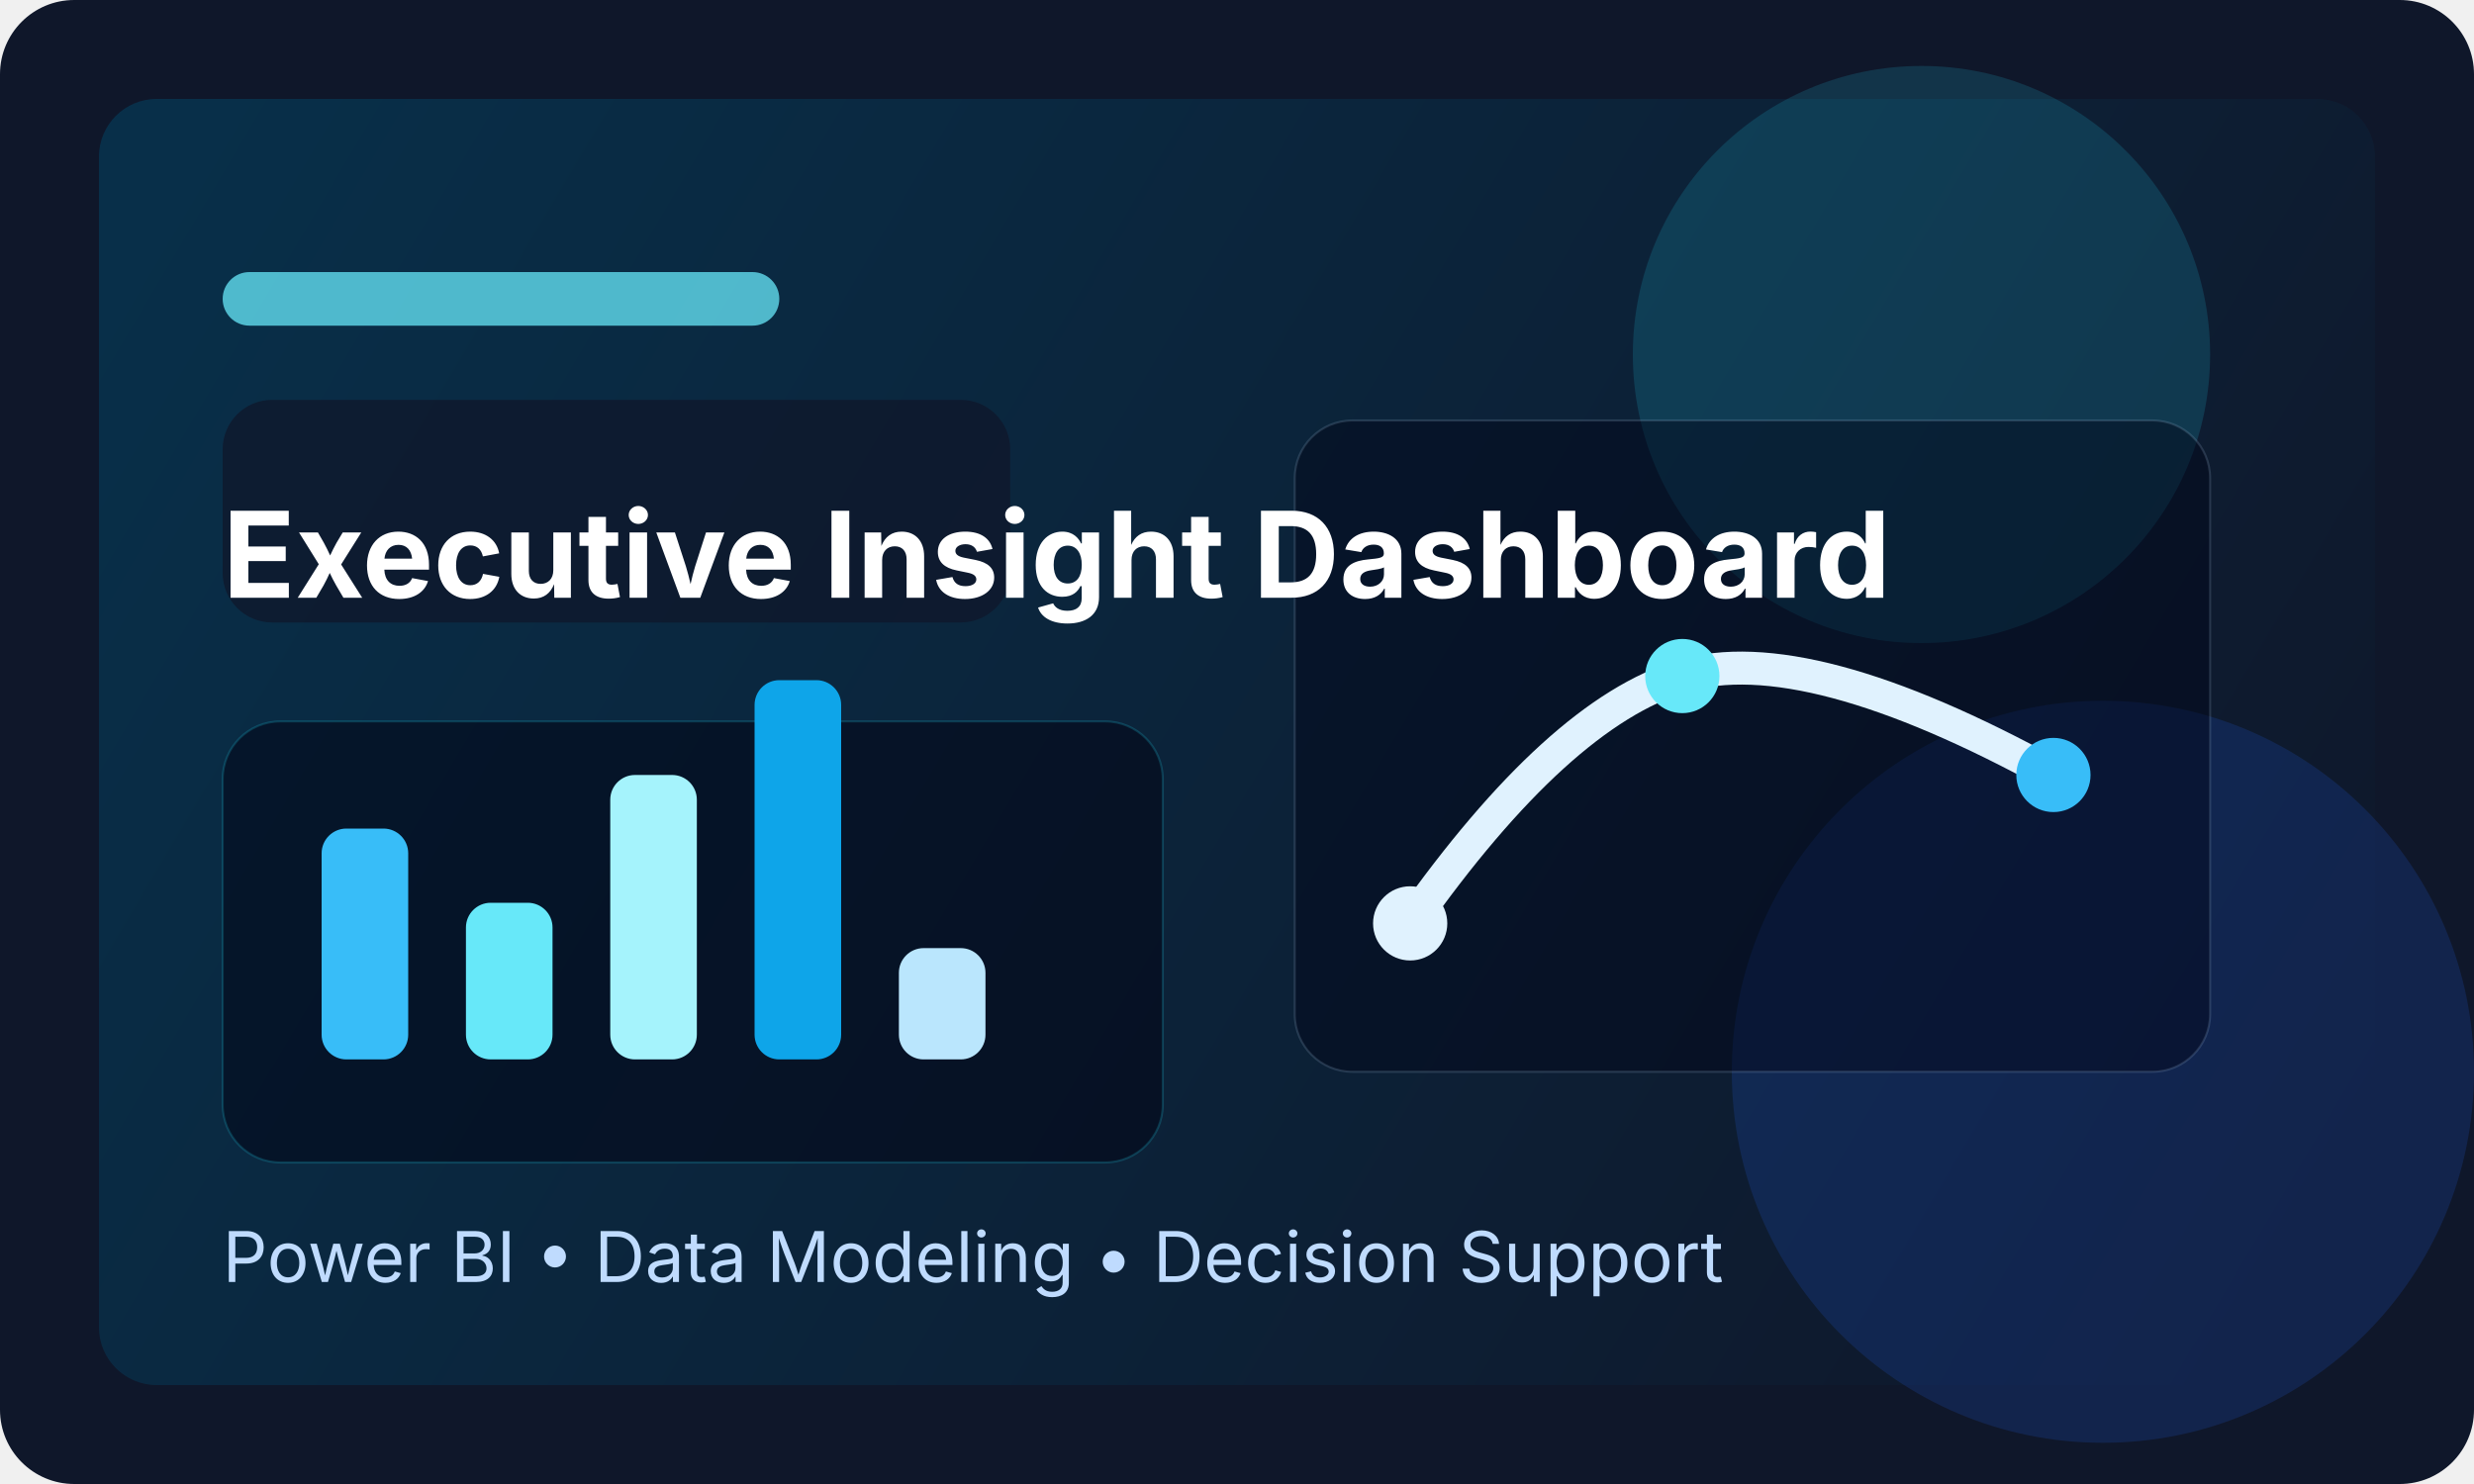
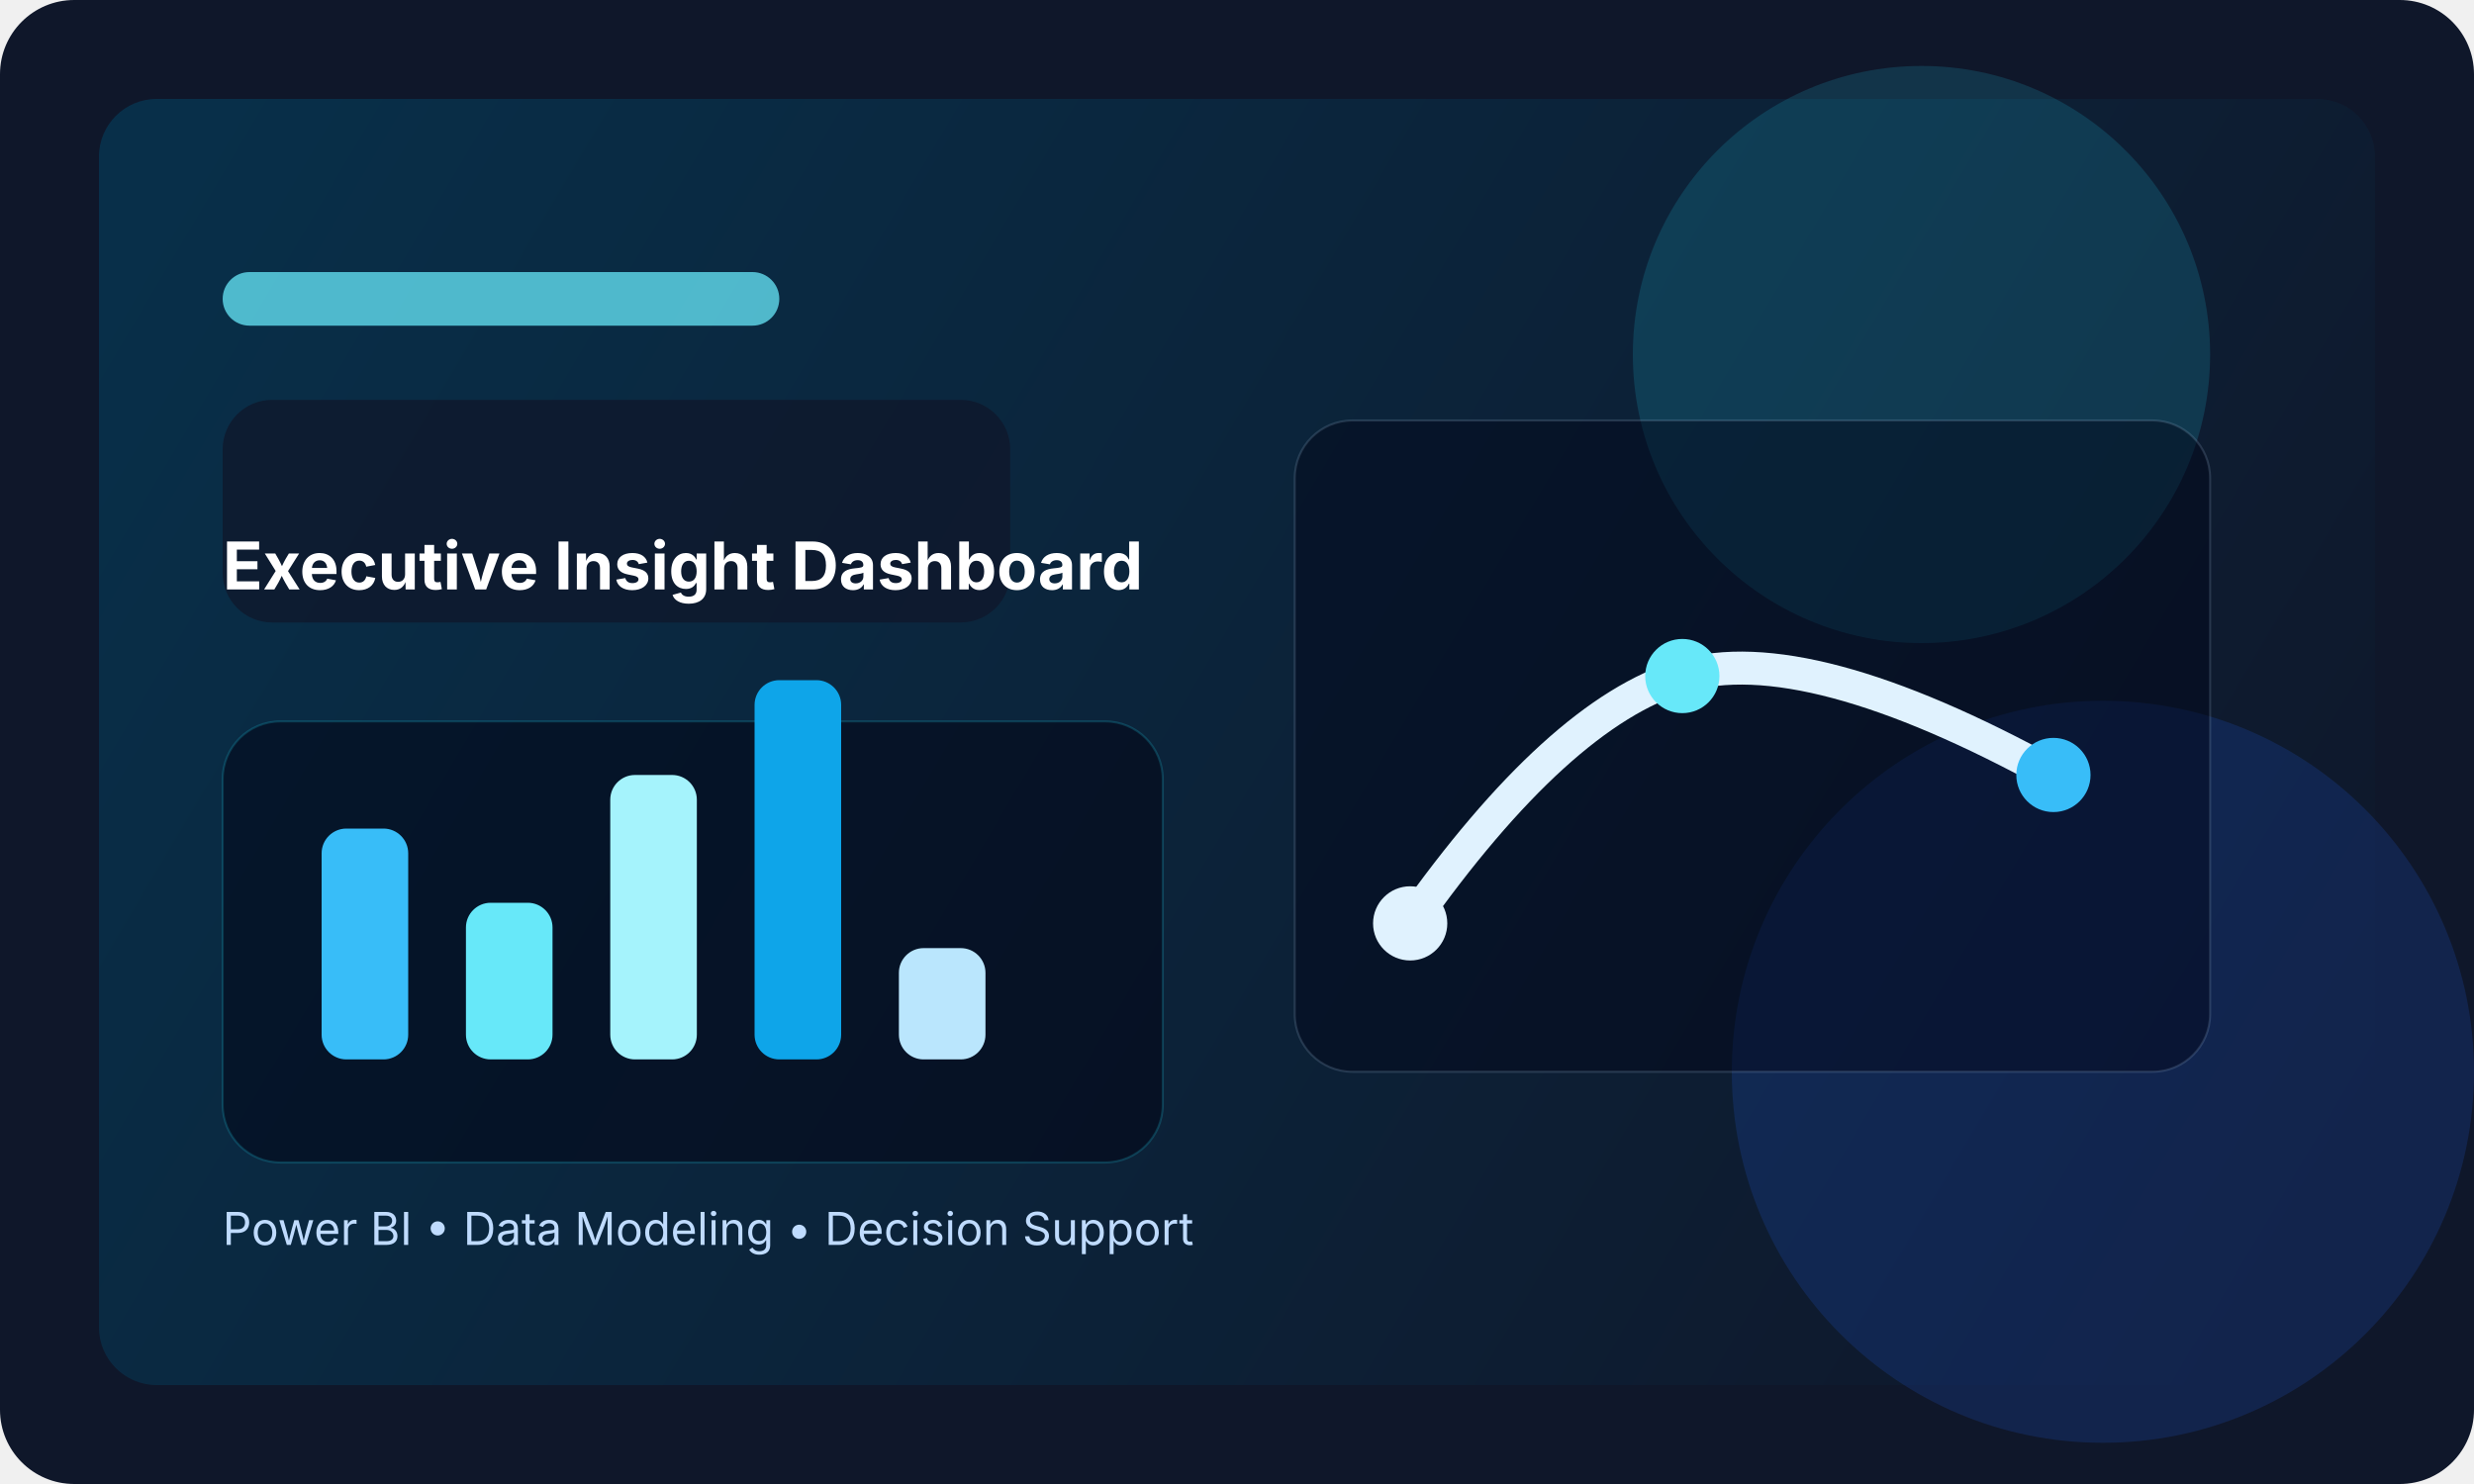
<svg xmlns="http://www.w3.org/2000/svg" width="1200" height="720" viewBox="0 0 1200 720" fill="none">
  <rect width="1200" height="720" rx="36" fill="#0F172A" />
  <rect x="48" y="48" width="1104" height="624" rx="28" fill="url(#bg)" />
  <circle cx="932" cy="172" r="140" fill="#22D3EE" fill-opacity="0.16" />
  <circle cx="1020" cy="520" r="180" fill="#2563EB" fill-opacity="0.18" />
  <rect x="108" y="132" width="270" height="26" rx="13" fill="#67E8F9" fill-opacity="0.75" />
  <rect x="108" y="194" width="382" height="108" rx="24" fill="#0F172A" fill-opacity="0.76" />
  <rect x="108" y="350" width="456" height="214" rx="28" fill="#020617" fill-opacity="0.58" stroke="#22D3EE" stroke-opacity="0.2" />
  <rect x="628" y="204" width="444" height="316" rx="28" fill="#020617" fill-opacity="0.48" stroke="#BFDBFE" stroke-opacity="0.16" />
  <rect x="156" y="402" width="42" height="112" rx="12" fill="#38BDF8" />
  <rect x="226" y="438" width="42" height="76" rx="12" fill="#67E8F9" />
  <rect x="296" y="376" width="42" height="138" rx="12" fill="#A5F3FC" />
  <rect x="366" y="330" width="42" height="184" rx="12" fill="#0EA5E9" />
  <rect x="436" y="460" width="42" height="54" rx="12" fill="#BAE6FD" />
  <path d="M684 448C732 380 776 340 816 328C856 316 916 332 996 376" stroke="#E0F2FE" stroke-width="16" stroke-linecap="round" />
  <circle cx="684" cy="448" r="18" fill="#E0F2FE" />
  <circle cx="816" cy="328" r="18" fill="#67E8F9" />
  <circle cx="996" cy="376" r="18" fill="#38BDF8" />
-   <text x="108" y="290" fill="white" font-family="Inter, Arial, sans-serif" font-size="58" font-weight="700">Executive Insight Dashboard</text>
-   <text x="108" y="622" fill="#BFDBFE" font-family="Inter, Arial, sans-serif" font-size="34">Power BI  •  Data Modeling  •  Decision Support</text>
+   <text x="108" y="286" fill="white" font-family="Inter, Arial, sans-serif" font-size="32" font-weight="700">Executive Insight Dashboard</text>
+   <text x="108" y="604" fill="#BFDBFE" font-family="Inter, Arial, sans-serif" font-size="22">Power BI  •  Data Modeling  •  Decision Support</text>
  <defs>
    <linearGradient id="bg" x1="92" y1="64" x2="1090" y2="656" gradientUnits="userSpaceOnUse">
      <stop stop-color="#082F49" />
      <stop offset="1" stop-color="#0F172A" />
    </linearGradient>
  </defs>
</svg>
